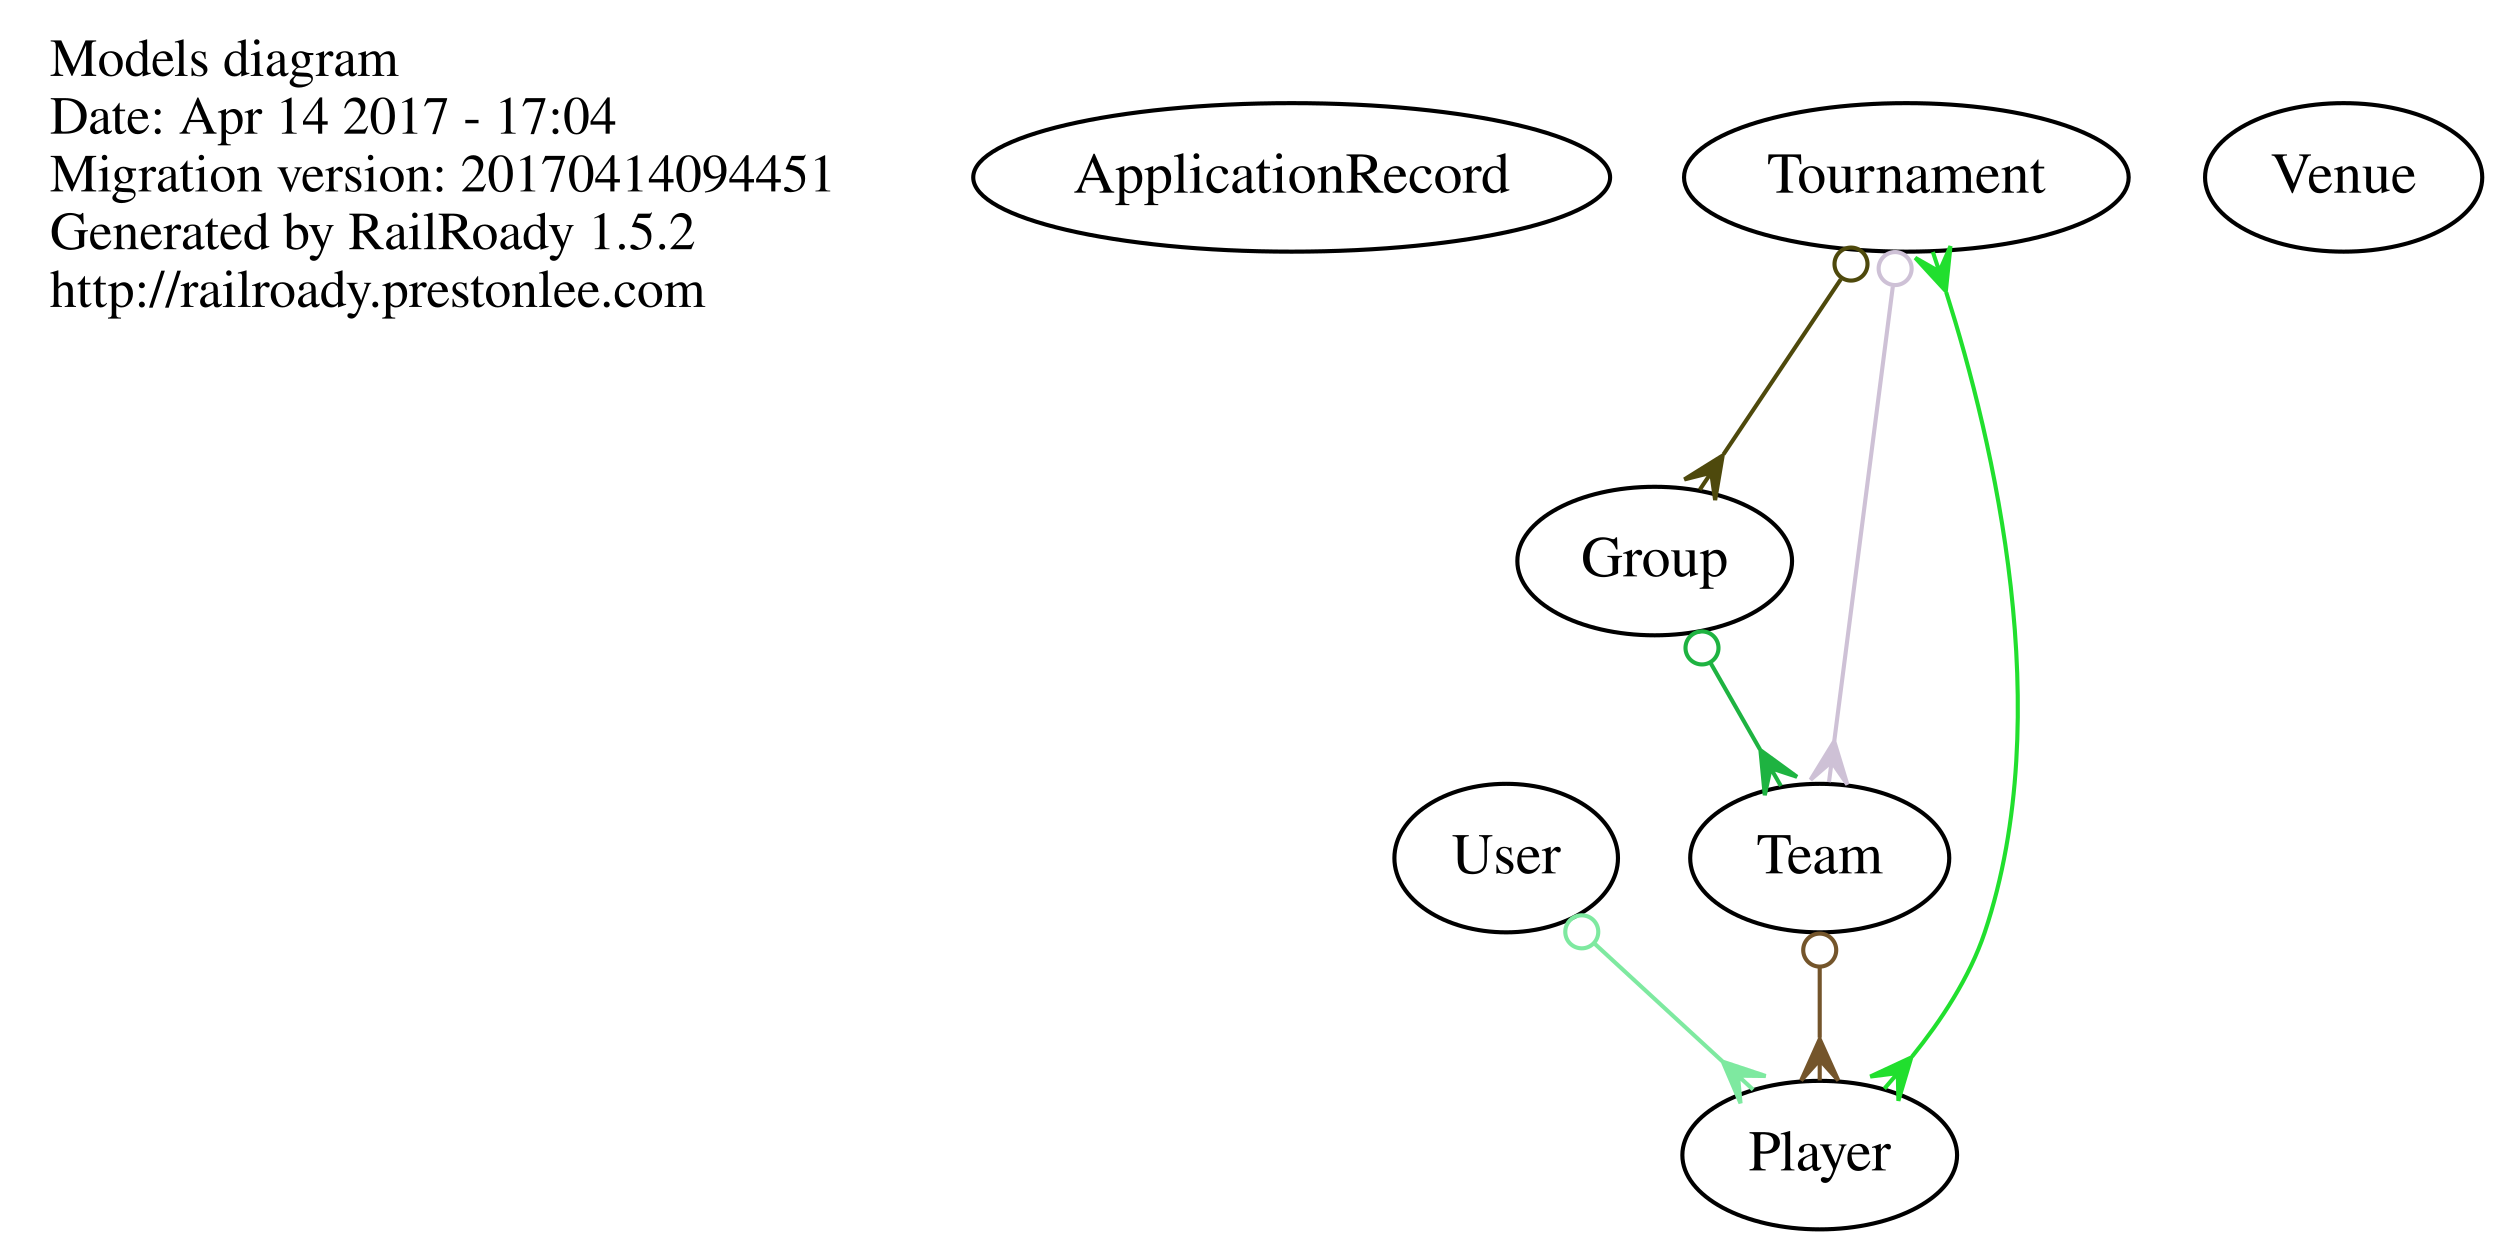
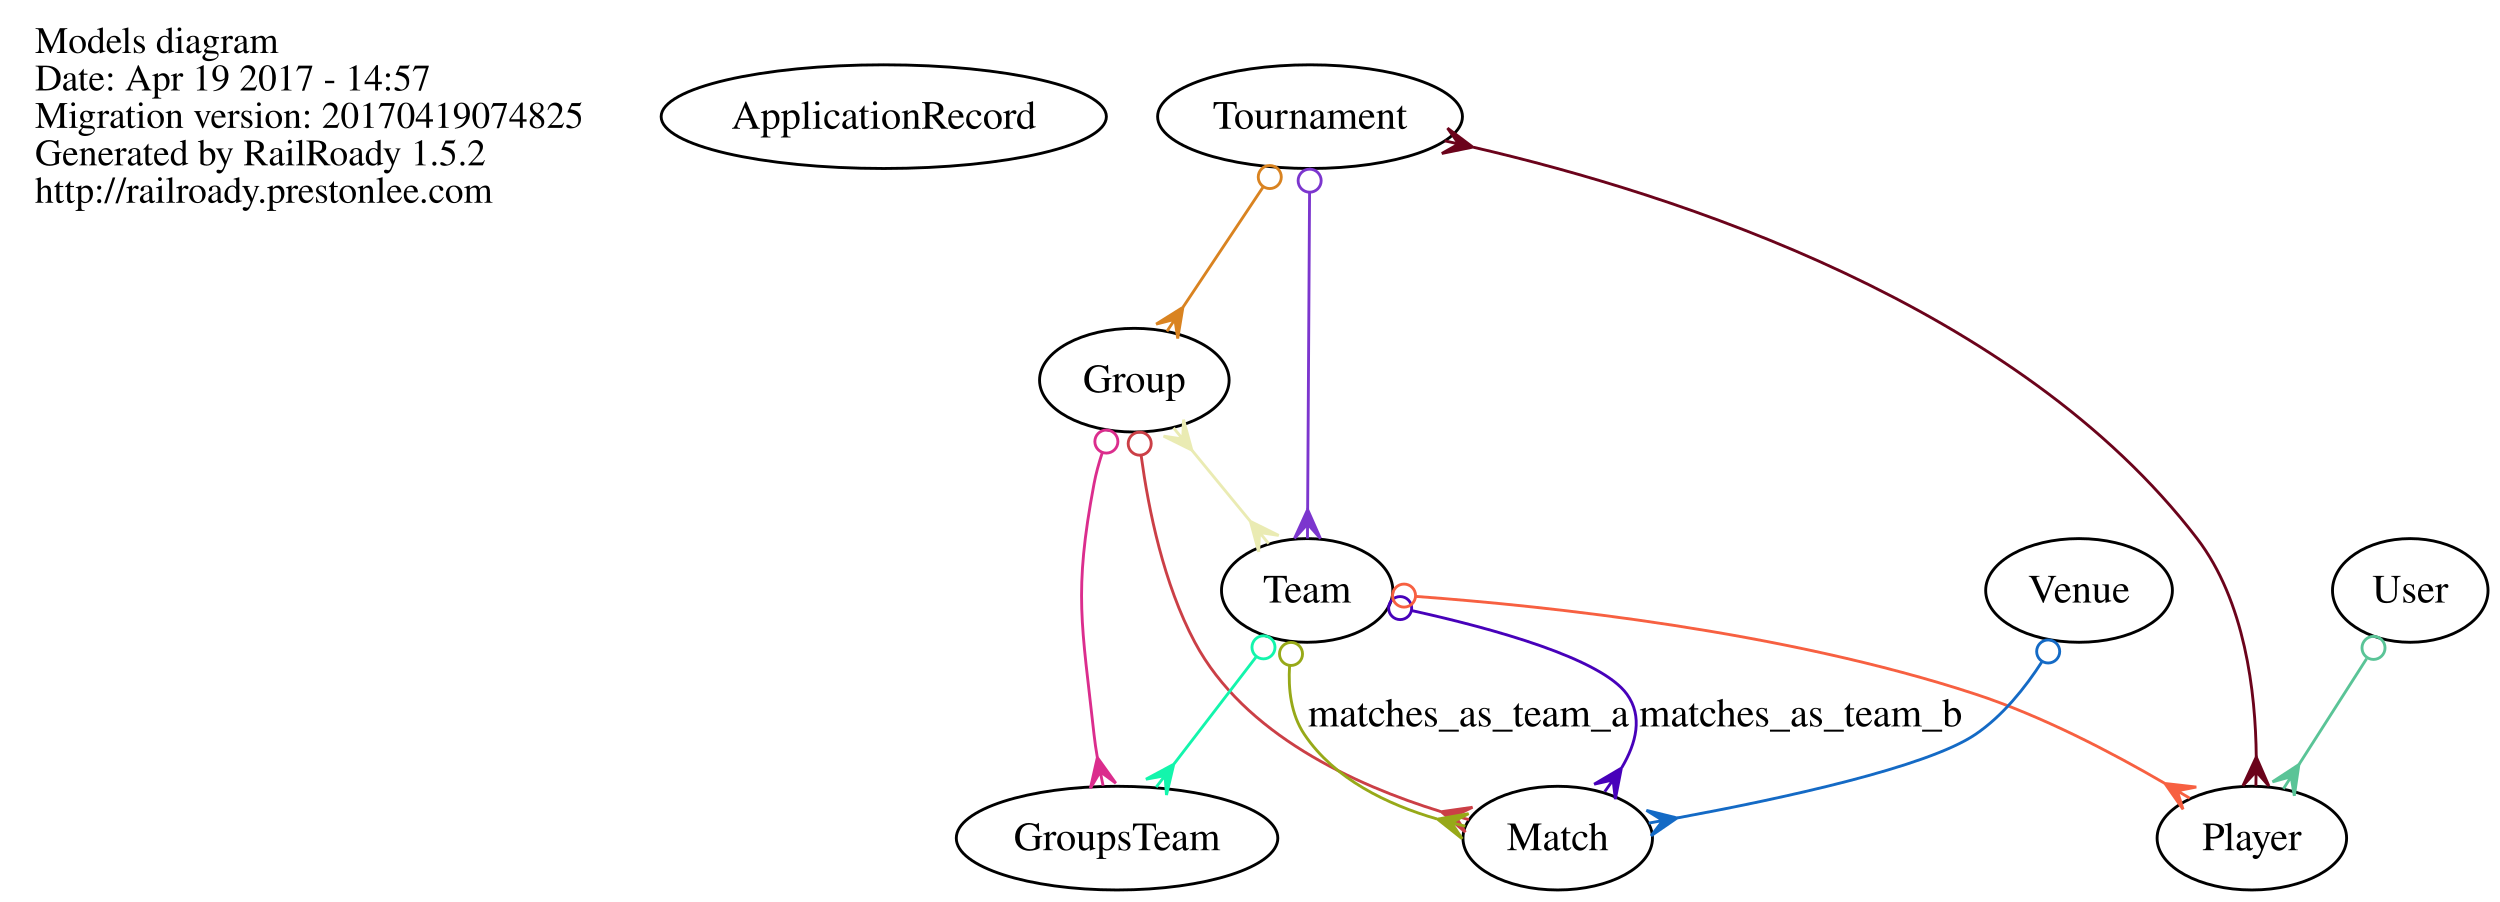
- <svg xmlns="http://www.w3.org/2000/svg" width="606pt" height="302pt" viewBox="0.00 0.00 605.80 302.00">
-   <g id="graph0" class="graph" transform="scale(1 1) rotate(0) translate(4 298)">
-     <polygon fill="none" stroke="none" points="-4,4 -4,-298 601.797,-298 601.797,4 -4,4" />
+ <svg xmlns="http://www.w3.org/2000/svg" width="868pt" height="313pt" viewBox="0.00 0.00 867.69 313.00">
+   <g id="graph0" class="graph" transform="scale(1 1) rotate(0) translate(4 309)">
+     <polygon fill="transparent" stroke="transparent" points="-4,4 -4,-309 863.688,-309 863.688,4 -4,4" />
    <g id="node1" class="node">
-       <text text-anchor="start" x="8" y="-279.6" font-family="Times,serif" font-size="13.00">Models diagram</text>
-       <text text-anchor="start" x="8" y="-265.6" font-family="Times,serif" font-size="13.00">Date: Apr 14 2017 - 17:04</text>
-       <text text-anchor="start" x="8" y="-251.6" font-family="Times,serif" font-size="13.00">Migration version: 20170414094451</text>
-       <text text-anchor="start" x="8" y="-237.6" font-family="Times,serif" font-size="13.00">Generated by RailRoady 1.5.2</text>
-       <text text-anchor="start" x="8" y="-223.6" font-family="Times,serif" font-size="13.00">http://railroady.prestonlee.com</text>
+       <text text-anchor="start" x="8" y="-290.6" font-family="Times,serif" font-size="13.00" fill="#000000">Models diagram</text>
+       <text text-anchor="start" x="8" y="-277.6" font-family="Times,serif" font-size="13.00" fill="#000000">Date: Apr 19 2017 - 14:57</text>
+       <text text-anchor="start" x="8" y="-264.6" font-family="Times,serif" font-size="13.00" fill="#000000">Migration version: 20170419074825</text>
+       <text text-anchor="start" x="8" y="-251.6" font-family="Times,serif" font-size="13.00" fill="#000000">Generated by RailRoady 1.5.2</text>
+       <text text-anchor="start" x="8" y="-238.6" font-family="Times,serif" font-size="13.00" fill="#000000">http://railroady.prestonlee.com</text>
    </g>
    <g id="node2" class="node">
-       <ellipse fill="none" stroke="black" cx="309" cy="-255" rx="77.187" ry="18" />
-       <text text-anchor="middle" x="309" y="-251.3" font-family="Times,serif" font-size="14.00">ApplicationRecord</text>
+       <ellipse fill="none" stroke="#000000" cx="302.688" cy="-268.5" rx="77.292" ry="18" />
+       <text text-anchor="middle" x="302.688" y="-264.3" font-family="Times,serif" font-size="14.00" fill="#000000">ApplicationRecord</text>
    </g>
    <g id="node3" class="node">
-       <ellipse fill="none" stroke="black" cx="397" cy="-162" rx="33.295" ry="18" />
-       <text text-anchor="middle" x="397" y="-158.3" font-family="Times,serif" font-size="14.00">Group</text>
+       <ellipse fill="none" stroke="#000000" cx="389.688" cy="-177" rx="32.908" ry="18" />
+       <text text-anchor="middle" x="389.688" y="-172.8" font-family="Times,serif" font-size="14.00" fill="#000000">Group</text>
    </g>
    <g id="node4" class="node">
-       <ellipse fill="none" stroke="black" cx="437" cy="-90" rx="31.396" ry="18" />
-       <text text-anchor="middle" x="437" y="-86.3" font-family="Times,serif" font-size="14.00">Team</text>
+       <ellipse fill="none" stroke="#000000" cx="383.688" cy="-18" rx="55.817" ry="18" />
+       <text text-anchor="middle" x="383.688" y="-13.8" font-family="Times,serif" font-size="14.00" fill="#000000">GroupsTeam</text>
    </g>
    <g id="edge1" class="edge">
-       <path fill="none" stroke="#1eb341" d="M410.578,-137.238C414.425,-130.506 418.626,-123.154 422.524,-116.333" />
-       <ellipse fill="none" stroke="#1eb341" cx="408.464" cy="-140.938" rx="4" ry="4" />
-       <polygon fill="#1eb341" stroke="#1eb341" points="422.627,-116.152 431.496,-109.703 425.108,-111.811 427.589,-107.47 427.589,-107.47 427.589,-107.47 425.108,-111.811 423.682,-105.237 422.627,-116.152 422.627,-116.152" />
+       <path fill="none" stroke="#db2d8d" d="M378.563,-151.846C377.377,-148.265 376.36,-144.582 375.688,-141 368.558,-102.996 371.469,-92.436 375.688,-54 375.969,-51.438 376.36,-48.792 376.818,-46.152" />
+       <ellipse fill="none" stroke="#db2d8d" cx="379.978" cy="-155.686" rx="4" ry="4" />
+       <polygon fill="#db2d8d" stroke="#db2d8d" points="376.851,-45.986 383.247,-37.078 377.844,-41.085 378.836,-36.185 378.836,-36.185 378.836,-36.185 377.844,-41.085 374.426,-35.292 376.851,-45.986 376.851,-45.986" />
    </g>
    <g id="node5" class="node">
-       <ellipse fill="none" stroke="black" cx="437" cy="-18" rx="33.295" ry="18" />
-       <text text-anchor="middle" x="437" y="-14.3" font-family="Times,serif" font-size="14.00">Player</text>
+       <ellipse fill="none" stroke="#000000" cx="536.688" cy="-18" rx="32.899" ry="18" />
+       <text text-anchor="middle" x="536.688" y="-13.8" font-family="Times,serif" font-size="14.00" fill="#000000">Match</text>
+     </g>
+     <g id="edge3" class="edge">
+       <path fill="none" stroke="#cb3f46" d="M392.061,-150.761C394.625,-131.856 399.902,-106.222 410.688,-86 427.714,-54.078 466.108,-36.473 496.07,-27.225" />
+       <ellipse fill="none" stroke="#cb3f46" cx="391.549" cy="-154.959" rx="4" ry="4" />
+       <polygon fill="#cb3f46" stroke="#cb3f46" points="496.256,-27.171 507.111,-28.724 501.06,-25.786 505.864,-24.4 505.864,-24.4 505.864,-24.4 501.06,-25.786 504.617,-20.076 496.256,-27.171 496.256,-27.171" />
+     </g>
+     <g id="node7" class="node">
+       <ellipse fill="none" stroke="#000000" cx="449.688" cy="-104" rx="29.741" ry="18" />
+       <text text-anchor="middle" x="449.688" y="-99.8" font-family="Times,serif" font-size="14.00" fill="#000000">Team</text>
    </g>
    <g id="edge2" class="edge">
-       <path fill="none" stroke="#74552b" d="M437,-63.64C437,-58.063 437,-52.132 437,-46.476" />
-       <ellipse fill="none" stroke="#74552b" cx="437" cy="-67.697" rx="4" ry="4" />
-       <polygon fill="#74552b" stroke="#74552b" points="437,-46.104 441.5,-36.104 437,-41.104 437,-36.104 437,-36.104 437,-36.104 437,-41.104 432.5,-36.104 437,-46.104 437,-46.104" />
+       <path fill="none" stroke="#eaebb3" d="M409.695,-152.658C416.197,-144.746 423.408,-135.974 429.895,-128.082" />
+       <polygon fill="#eaebb3" stroke="#eaebb3" points="409.652,-152.71 399.826,-157.578 406.478,-156.572 403.303,-160.435 403.303,-160.435 403.303,-160.435 406.478,-156.572 406.779,-163.292 409.652,-152.71 409.652,-152.71" />
+       <polygon fill="#eaebb3" stroke="#eaebb3" points="429.984,-127.973 439.81,-123.105 433.159,-124.111 436.333,-120.248 436.333,-120.248 436.333,-120.248 433.159,-124.111 432.857,-117.391 429.984,-127.973 429.984,-127.973" />
    </g>
    <g id="node6" class="node">
-       <ellipse fill="none" stroke="black" cx="564" cy="-255" rx="33.595" ry="18" />
-       <text text-anchor="middle" x="564" y="-251.3" font-family="Times,serif" font-size="14.00">Venue</text>
+       <ellipse fill="none" stroke="#000000" cx="777.688" cy="-18" rx="32.899" ry="18" />
+       <text text-anchor="middle" x="777.688" y="-13.8" font-family="Times,serif" font-size="14.00" fill="#000000">Player</text>
    </g>
-     <g id="node7" class="node">
-       <ellipse fill="none" stroke="black" cx="361" cy="-90" rx="27.097" ry="18" />
-       <text text-anchor="middle" x="361" y="-86.3" font-family="Times,serif" font-size="14.00">User</text>
+     <g id="edge7" class="edge">
+       <path fill="none" stroke="#13f5ac" d="M431.875,-80.789C423.118,-69.378 412.535,-55.589 403.521,-43.843" />
+       <ellipse fill="none" stroke="#13f5ac" cx="434.527" cy="-84.245" rx="4" ry="4" />
+       <polygon fill="#13f5ac" stroke="#13f5ac" points="403.371,-43.648 400.853,-32.975 400.327,-39.681 397.283,-35.715 397.283,-35.715 397.283,-35.715 400.327,-39.681 393.713,-38.455 403.371,-43.648 403.371,-43.648" />
    </g>
-     <g id="edge3" class="edge">
-       <path fill="none" stroke="#7ee9a0" d="M382.463,-69.231C392.084,-60.37 403.462,-49.891 413.329,-40.802" />
-       <ellipse fill="none" stroke="#7ee9a0" cx="379.322" cy="-72.124" rx="4" ry="4" />
-       <polygon fill="#7ee9a0" stroke="#7ee9a0" points="413.501,-40.644 423.905,-37.179 417.178,-37.257 420.856,-33.869 420.856,-33.869 420.856,-33.869 417.178,-37.257 417.808,-30.559 413.501,-40.644 413.501,-40.644" />
+     <g id="edge5" class="edge">
+       <path fill="none" stroke="#97a918" d="M443.593,-77.93C443.063,-69.682 444.091,-60.92 448.736,-54 459.112,-38.54 477.432,-29.715 494.675,-24.679" />
+       <ellipse fill="none" stroke="#97a918" cx="444.083" cy="-81.95" rx="4" ry="4" />
+       <polygon fill="#97a918" stroke="#97a918" points="494.947,-24.609 505.751,-26.49 499.791,-23.37 504.635,-22.13 504.635,-22.13 504.635,-22.13 499.791,-23.37 503.519,-17.77 494.947,-24.609 494.947,-24.609" />
+       <text text-anchor="middle" x="505.664" y="-56.8" font-family="Times,serif" font-size="14.00" fill="#000000">matches_as_team_a</text>
+     </g>
+     <g id="edge6" class="edge">
+       <path fill="none" stroke="#4701ba" d="M485.954,-97.02C514.779,-90.649 551.705,-80.357 560.688,-68 566.318,-60.254 563.952,-50.981 558.952,-42.535" />
+       <ellipse fill="none" stroke="#4701ba" cx="481.979" cy="-97.873" rx="4" ry="4" />
+       <polygon fill="#4701ba" stroke="#4701ba" points="558.785,-42.299 556.688,-31.535 555.9,-38.216 553.014,-34.133 553.014,-34.133 553.014,-34.133 555.9,-38.216 549.339,-36.73 558.785,-42.299 558.785,-42.299" />
+       <text text-anchor="middle" x="621.057" y="-56.8" font-family="Times,serif" font-size="14.00" fill="#000000">matches_as_team_b</text>
+     </g>
+     <g id="edge4" class="edge">
+       <path fill="none" stroke="#f76041" d="M487.351,-101.929C533.987,-98.515 615.378,-89.758 681.688,-68 704.752,-60.432 728.983,-47.771 747.331,-37.083" />
+       <ellipse fill="none" stroke="#f76041" cx="483.327" cy="-102.21" rx="4" ry="4" />
+       <polygon fill="#f76041" stroke="#f76041" points="747.499,-36.983 758.394,-35.736 751.796,-34.426 756.093,-31.869 756.093,-31.869 756.093,-31.869 751.796,-34.426 753.792,-28.002 747.499,-36.983 747.499,-36.983" />
    </g>
    <g id="node8" class="node">
-       <ellipse fill="none" stroke="black" cx="458" cy="-255" rx="53.891" ry="18" />
-       <text text-anchor="middle" x="458" y="-251.3" font-family="Times,serif" font-size="14.00">Tournament</text>
+       <ellipse fill="none" stroke="#000000" cx="450.688" cy="-268.5" rx="52.919" ry="18" />
+       <text text-anchor="middle" x="450.688" y="-264.3" font-family="Times,serif" font-size="14.00" fill="#000000">Tournament</text>
    </g>
-     <g id="edge4" class="edge">
-       <path fill="none" stroke="#4e490c" d="M442.121,-230.311C433.382,-217.275 422.545,-201.109 413.683,-187.887" />
-       <ellipse fill="none" stroke="#4e490c" cx="444.584" cy="-233.987" rx="4" ry="4" />
-       <polygon fill="#4e490c" stroke="#4e490c" points="413.48,-187.585 411.65,-176.773 410.696,-183.432 407.912,-179.279 407.912,-179.279 407.912,-179.279 410.696,-183.432 404.174,-181.784 413.48,-187.585 413.48,-187.585" />
+     <g id="edge8" class="edge">
+       <path fill="none" stroke="#d98321" d="M434.314,-243.94C425.755,-231.102 415.292,-215.406 406.648,-202.44" />
+       <ellipse fill="none" stroke="#d98321" cx="436.707" cy="-247.53" rx="4" ry="4" />
+       <polygon fill="#d98321" stroke="#d98321" points="406.548,-202.29 404.745,-191.473 403.774,-198.13 401.001,-193.969 401.001,-193.969 401.001,-193.969 403.774,-198.13 397.256,-196.465 406.548,-202.29 406.548,-202.29" />
    </g>
-     <g id="edge5" class="edge">
-       <path fill="none" stroke="#cec1d6" d="M454.717,-228.52C450.863,-198.6 444.494,-149.164 440.533,-118.427" />
-       <ellipse fill="none" stroke="#cec1d6" cx="455.281" cy="-232.897" rx="4" ry="4" />
-       <polygon fill="#cec1d6" stroke="#cec1d6" points="440.519,-118.315 443.704,-107.822 439.88,-113.356 439.241,-108.397 439.241,-108.397 439.241,-108.397 439.88,-113.356 434.778,-108.972 440.519,-118.315 440.519,-118.315" />
+     <g id="edge10" class="edge">
+       <path fill="none" stroke="#6b031b" d="M507.477,-257.86C577.97,-241.523 696.476,-203.2 758.688,-122 775.263,-100.366 779.002,-68.841 779.219,-46.176" />
+       <polygon fill="#6b031b" stroke="#6b031b" points="507.194,-257.923 496.452,-255.723 502.316,-259.018 497.437,-260.113 497.437,-260.113 497.437,-260.113 502.316,-259.018 498.423,-264.504 507.194,-257.923 507.194,-257.923" />
+       <polygon fill="#6b031b" stroke="#6b031b" points="779.219,-46.148 783.594,-36.093 779.157,-41.149 779.095,-36.149 779.095,-36.149 779.095,-36.149 779.157,-41.149 774.595,-36.205 779.219,-46.148 779.219,-46.148" />
    </g>
-     <g id="edge6" class="edge">
-       <path fill="none" stroke="#21df2e" d="M467.677,-227.111C479.181,-190.904 494.727,-124.915 477,-72 473.337,-61.066 466.429,-50.584 459.372,-41.871" />
-       <polygon fill="#21df2e" stroke="#21df2e" points="467.571,-227.429 460.153,-235.505 465.998,-232.175 464.424,-236.921 464.424,-236.921 464.424,-236.921 465.998,-232.175 468.696,-238.337 467.571,-227.429 467.571,-227.429" />
-       <polygon fill="#21df2e" stroke="#21df2e" points="459.198,-41.67 456.066,-31.161 455.929,-37.886 452.661,-34.102 452.661,-34.102 452.661,-34.102 455.929,-37.886 449.255,-37.044 459.198,-41.67 459.198,-41.67" />
+     <g id="edge9" class="edge">
+       <path fill="none" stroke="#7c36ce" d="M450.528,-242.26C450.345,-212.171 450.047,-163.034 449.859,-132.161" />
+       <ellipse fill="none" stroke="#7c36ce" cx="450.553" cy="-246.267" rx="4" ry="4" />
+       <polygon fill="#7c36ce" stroke="#7c36ce" points="449.858,-132.064 454.298,-122.037 449.828,-127.064 449.798,-122.064 449.798,-122.064 449.798,-122.064 449.828,-127.064 445.298,-122.091 449.858,-132.064 449.858,-132.064" />
+     </g>
+     <g id="node9" class="node">
+       <ellipse fill="none" stroke="#000000" cx="832.688" cy="-104" rx="27" ry="18" />
+       <text text-anchor="middle" x="832.688" y="-99.8" font-family="Times,serif" font-size="14.00" fill="#000000">User</text>
+     </g>
+     <g id="edge11" class="edge">
+       <path fill="none" stroke="#5ac497" d="M817.534,-80.304C810.236,-68.894 801.475,-55.194 794.028,-43.551" />
+       <ellipse fill="none" stroke="#5ac497" cx="819.928" cy="-84.049" rx="4" ry="4" />
+       <polygon fill="#5ac497" stroke="#5ac497" points="794.024,-43.544 792.427,-32.695 791.33,-39.332 788.636,-35.119 788.636,-35.119 788.636,-35.119 791.33,-39.332 784.845,-37.544 794.024,-43.544 794.024,-43.544" />
+     </g>
+     <g id="node10" class="node">
+       <ellipse fill="none" stroke="#000000" cx="717.688" cy="-104" rx="32.415" ry="18" />
+       <text text-anchor="middle" x="717.688" y="-99.8" font-family="Times,serif" font-size="14.00" fill="#000000">Venue</text>
+     </g>
+     <g id="edge12" class="edge">
+       <path fill="none" stroke="#146ac5" d="M704.894,-79.367C698.978,-70.163 691.146,-60.403 681.688,-54 664.95,-42.67 614.853,-31.793 578.216,-25.016" />
+       <ellipse fill="none" stroke="#146ac5" cx="706.972" cy="-82.807" rx="4" ry="4" />
+       <polygon fill="#146ac5" stroke="#146ac5" points="578.119,-24.999 569.081,-18.789 573.199,-24.108 568.279,-23.217 568.279,-23.217 568.279,-23.217 573.199,-24.108 567.477,-27.645 578.119,-24.999 578.119,-24.999" />
    </g>
  </g>
</svg>
